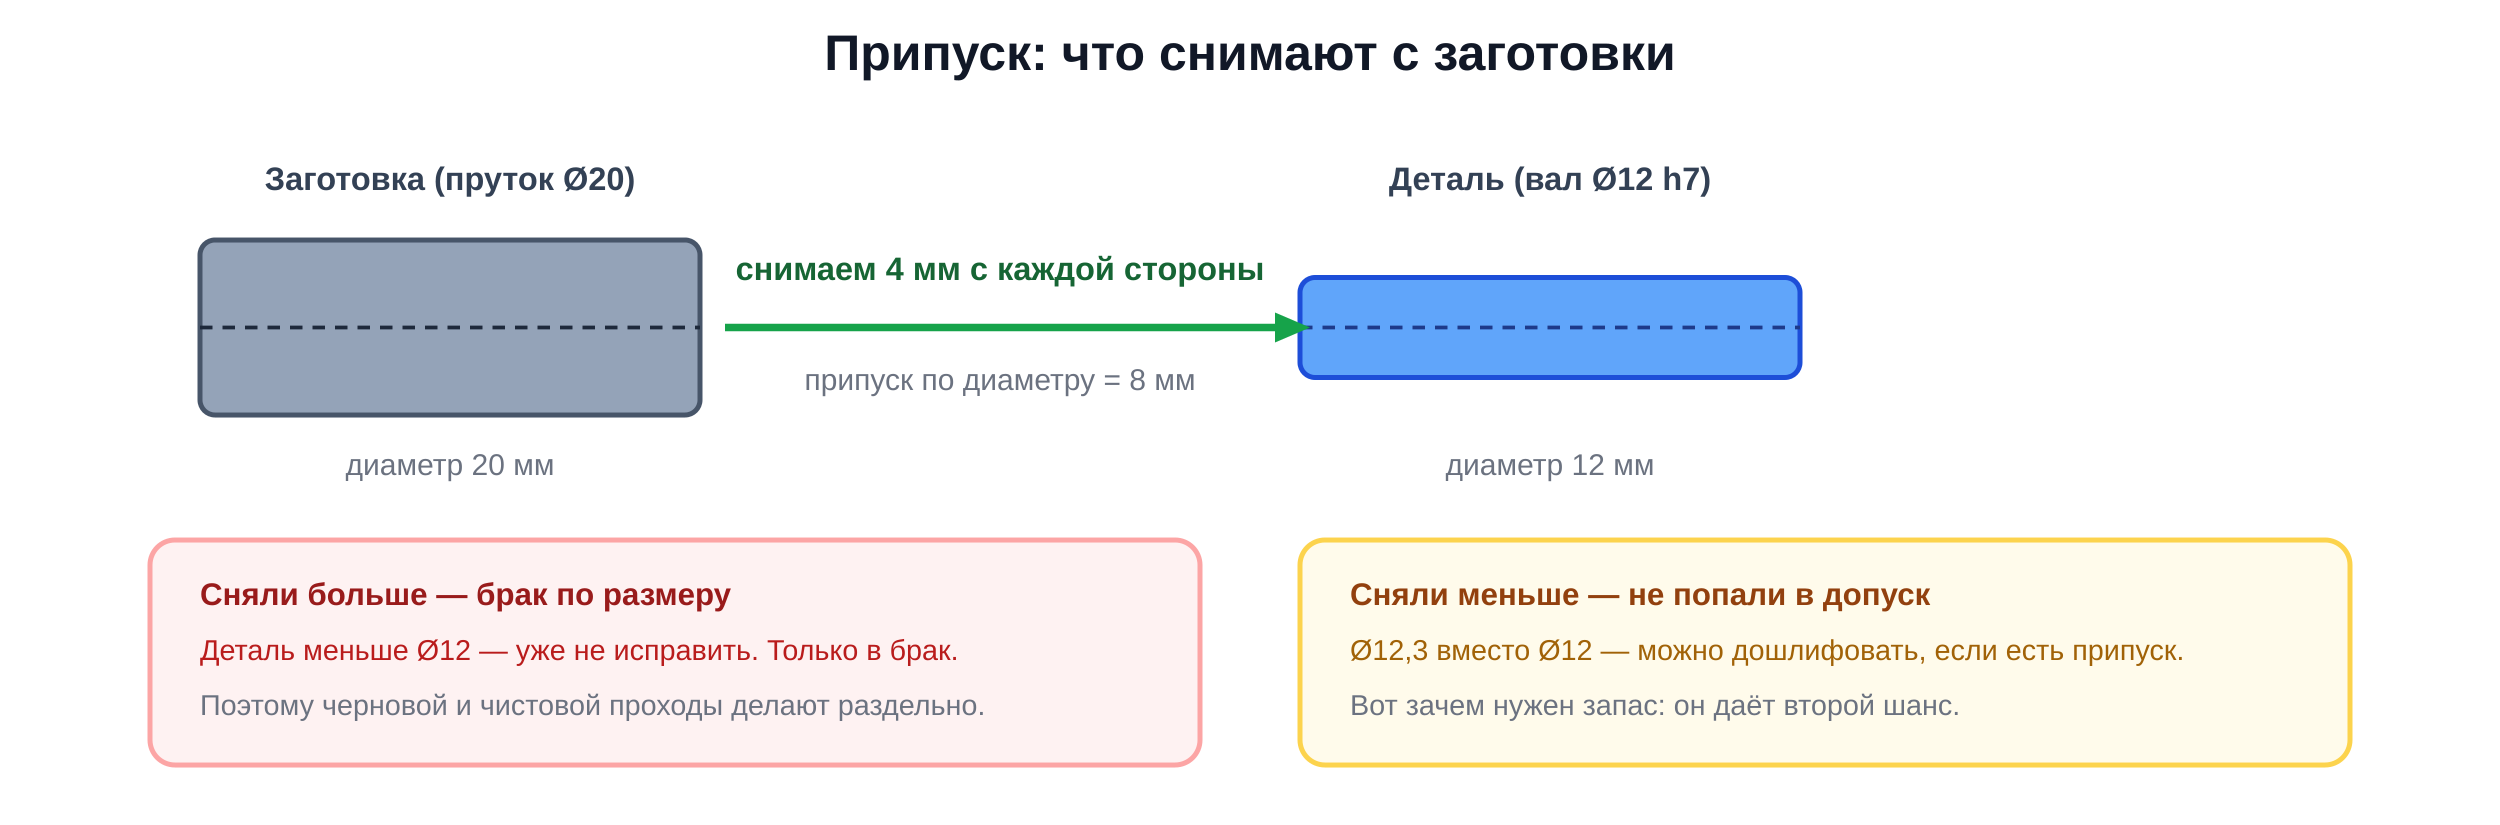
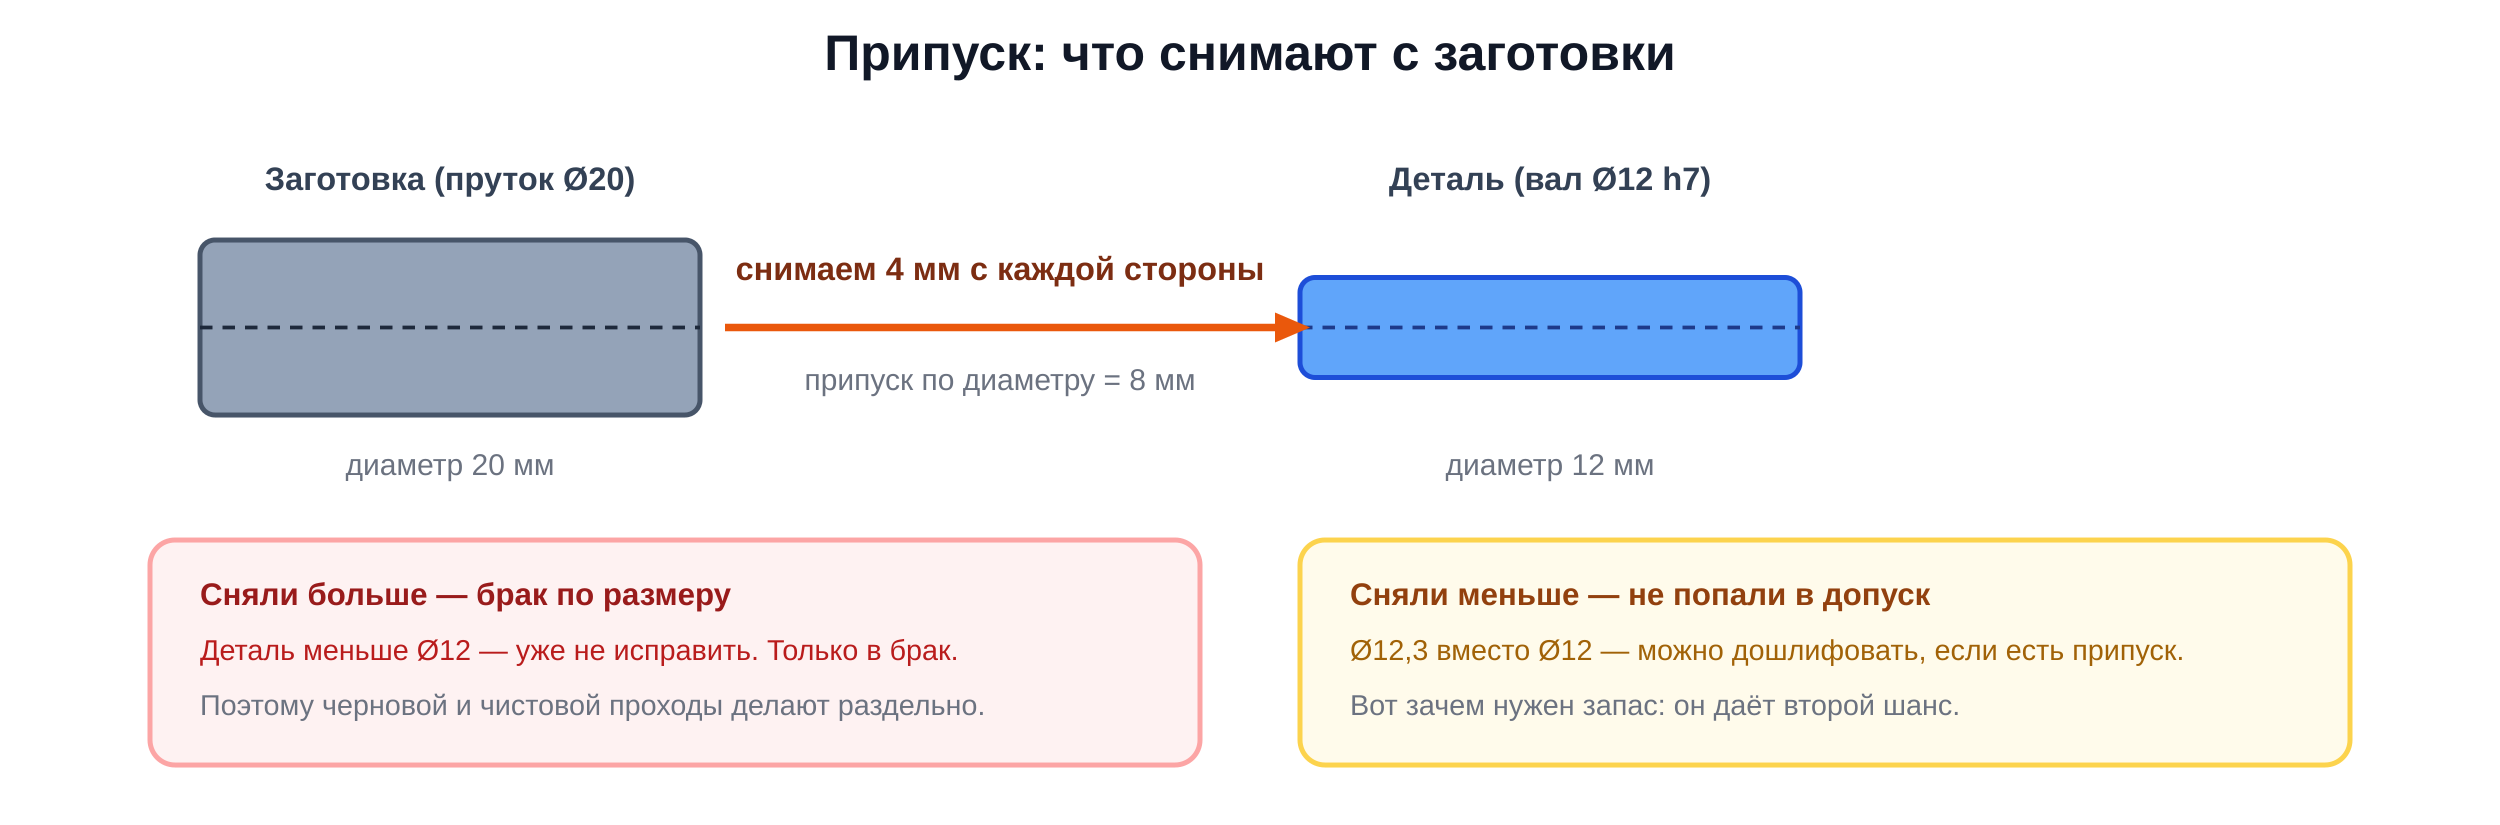
<svg xmlns="http://www.w3.org/2000/svg" width="1000" height="330" viewBox="0 0 1000 330" font-family="Arial, Helvetica, sans-serif">
  <rect width="1000" height="330" fill="#ffffff" />
  <text x="500" y="28" text-anchor="middle" font-size="20" font-weight="bold" fill="#111827">Припуск: что снимают с заготовки</text>
  <text x="180" y="76" text-anchor="middle" font-size="13" font-weight="bold" fill="#334155">Заготовка (пруток Ø20)</text>
  <rect x="80" y="96" width="200" height="70" rx="6" fill="#94a3b8" stroke="#475569" stroke-width="2" />
  <line x1="80" y1="131" x2="280" y2="131" stroke="#1e293b" stroke-width="1.5" stroke-dasharray="5 4" />
  <text x="180" y="190" text-anchor="middle" font-size="12" fill="#6b7280">диаметр 20 мм</text>
  <text x="620" y="76" text-anchor="middle" font-size="13" font-weight="bold" fill="#334155">Деталь (вал Ø12 h7)</text>
  <rect x="520" y="111" width="200" height="40" rx="6" fill="#60a5fa" stroke="#1d4ed8" stroke-width="2" />
  <line x1="520" y1="131" x2="720" y2="131" stroke="#1e3a8a" stroke-width="1.5" stroke-dasharray="5 4" />
  <text x="620" y="190" text-anchor="middle" font-size="12" fill="#6b7280">диаметр 12 мм</text>
-   <line x1="290" y1="131" x2="510" y2="131" stroke="#16A34A" stroke-width="3" />
-   <path d="M510,125 L524,131 L510,137 z" fill="#16A34A" />
-   <text x="400" y="112" text-anchor="middle" font-size="13" font-weight="bold" fill="#166534">снимаем 4 мм с каждой стороны</text>
+   <line x1="290" y1="131" x2="510" y2="131" stroke="#EA580C" stroke-width="3" />
+   <path d="M510,125 L524,131 L510,137 z" fill="#EA580C" />
+   <text x="400" y="112" text-anchor="middle" font-size="13" font-weight="bold" fill="#7c2d12">снимаем 4 мм с каждой стороны</text>
  <text x="400" y="156" text-anchor="middle" font-size="12" fill="#6b7280">припуск по диаметру = 8 мм</text>
  <rect x="60" y="216" width="420" height="90" rx="10" fill="#fef2f2" stroke="#fca5a5" stroke-width="2" />
  <text x="80" y="242" font-size="12.5" font-weight="bold" fill="#991b1b">Сняли больше — брак по размеру</text>
  <text x="80" y="264" font-size="11.5" fill="#b91c1c">Деталь меньше Ø12 — уже не исправить. Только в брак.</text>
  <text x="80" y="286" font-size="11.5" fill="#6b7280">Поэтому черновой и чистовой проходы делают раздельно.</text>
  <rect x="520" y="216" width="420" height="90" rx="10" fill="#fffbeb" stroke="#fcd34d" stroke-width="2" />
  <text x="540" y="242" font-size="12.5" font-weight="bold" fill="#92400e">Сняли меньше — не попали в допуск</text>
  <text x="540" y="264" font-size="11.5" fill="#a16207">Ø12,3 вместо Ø12 — можно дошлифовать, если есть припуск.</text>
  <text x="540" y="286" font-size="11.5" fill="#6b7280">Вот зачем нужен запас: он даёт второй шанс.</text>
</svg>
